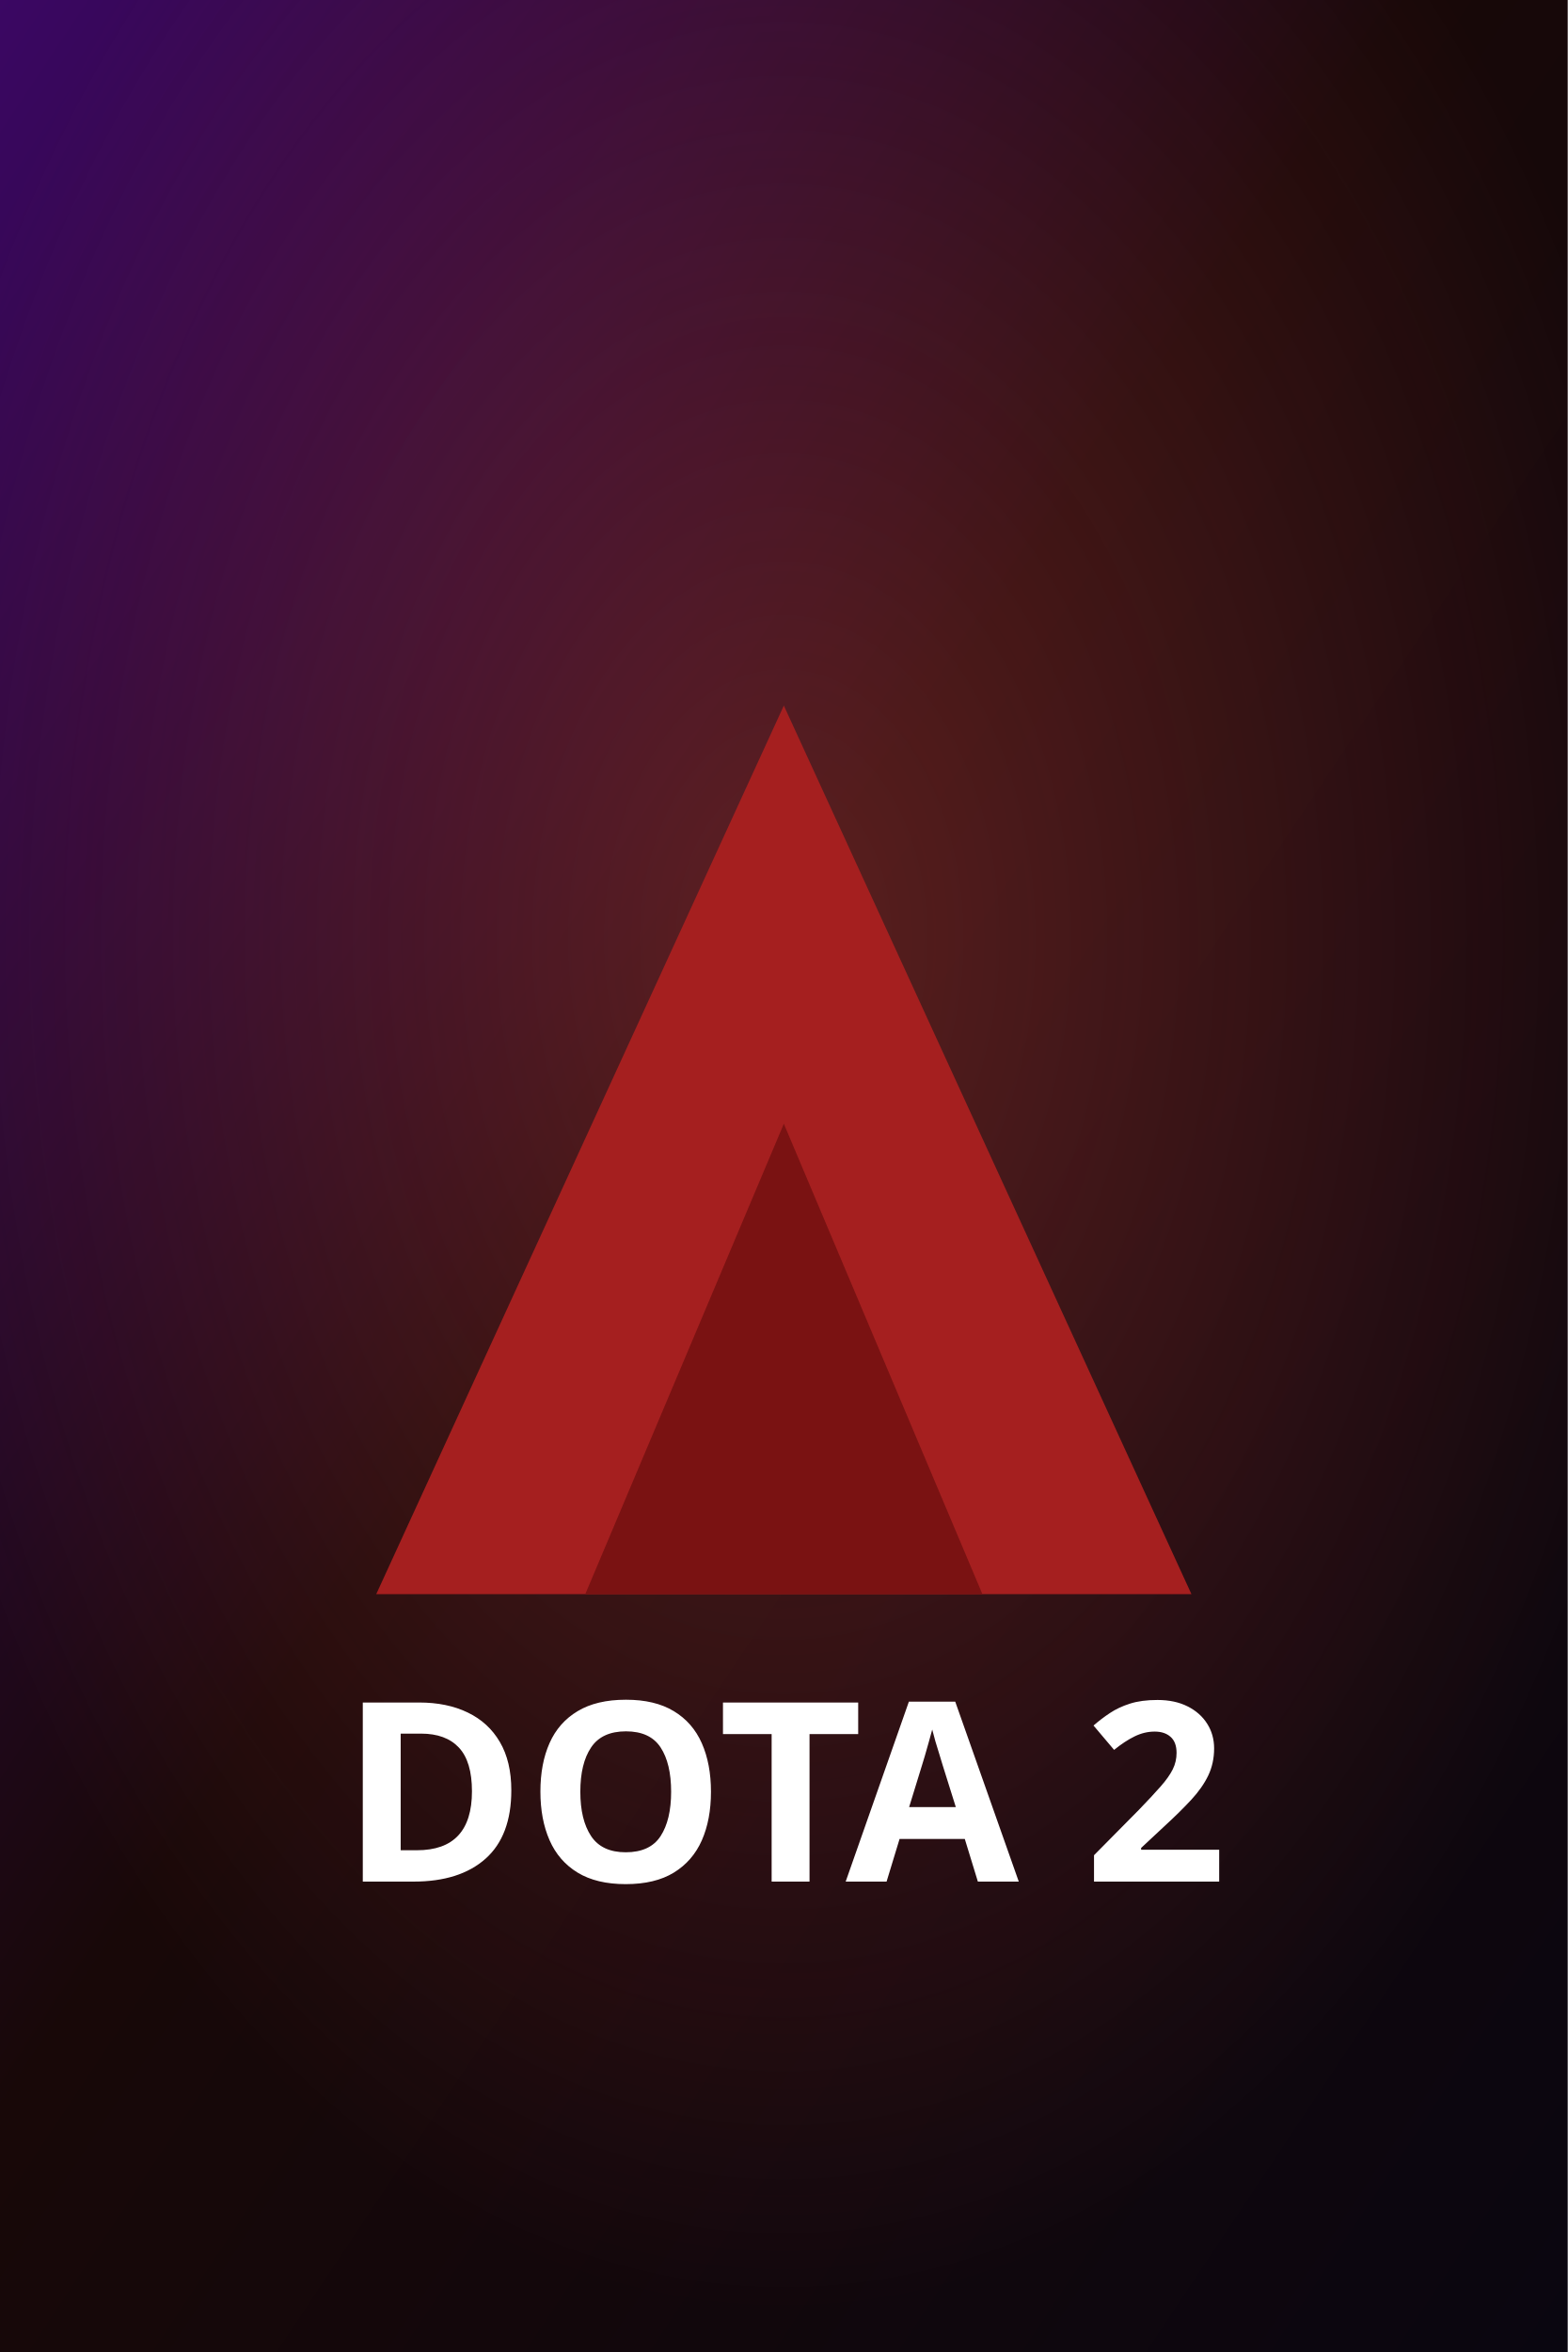
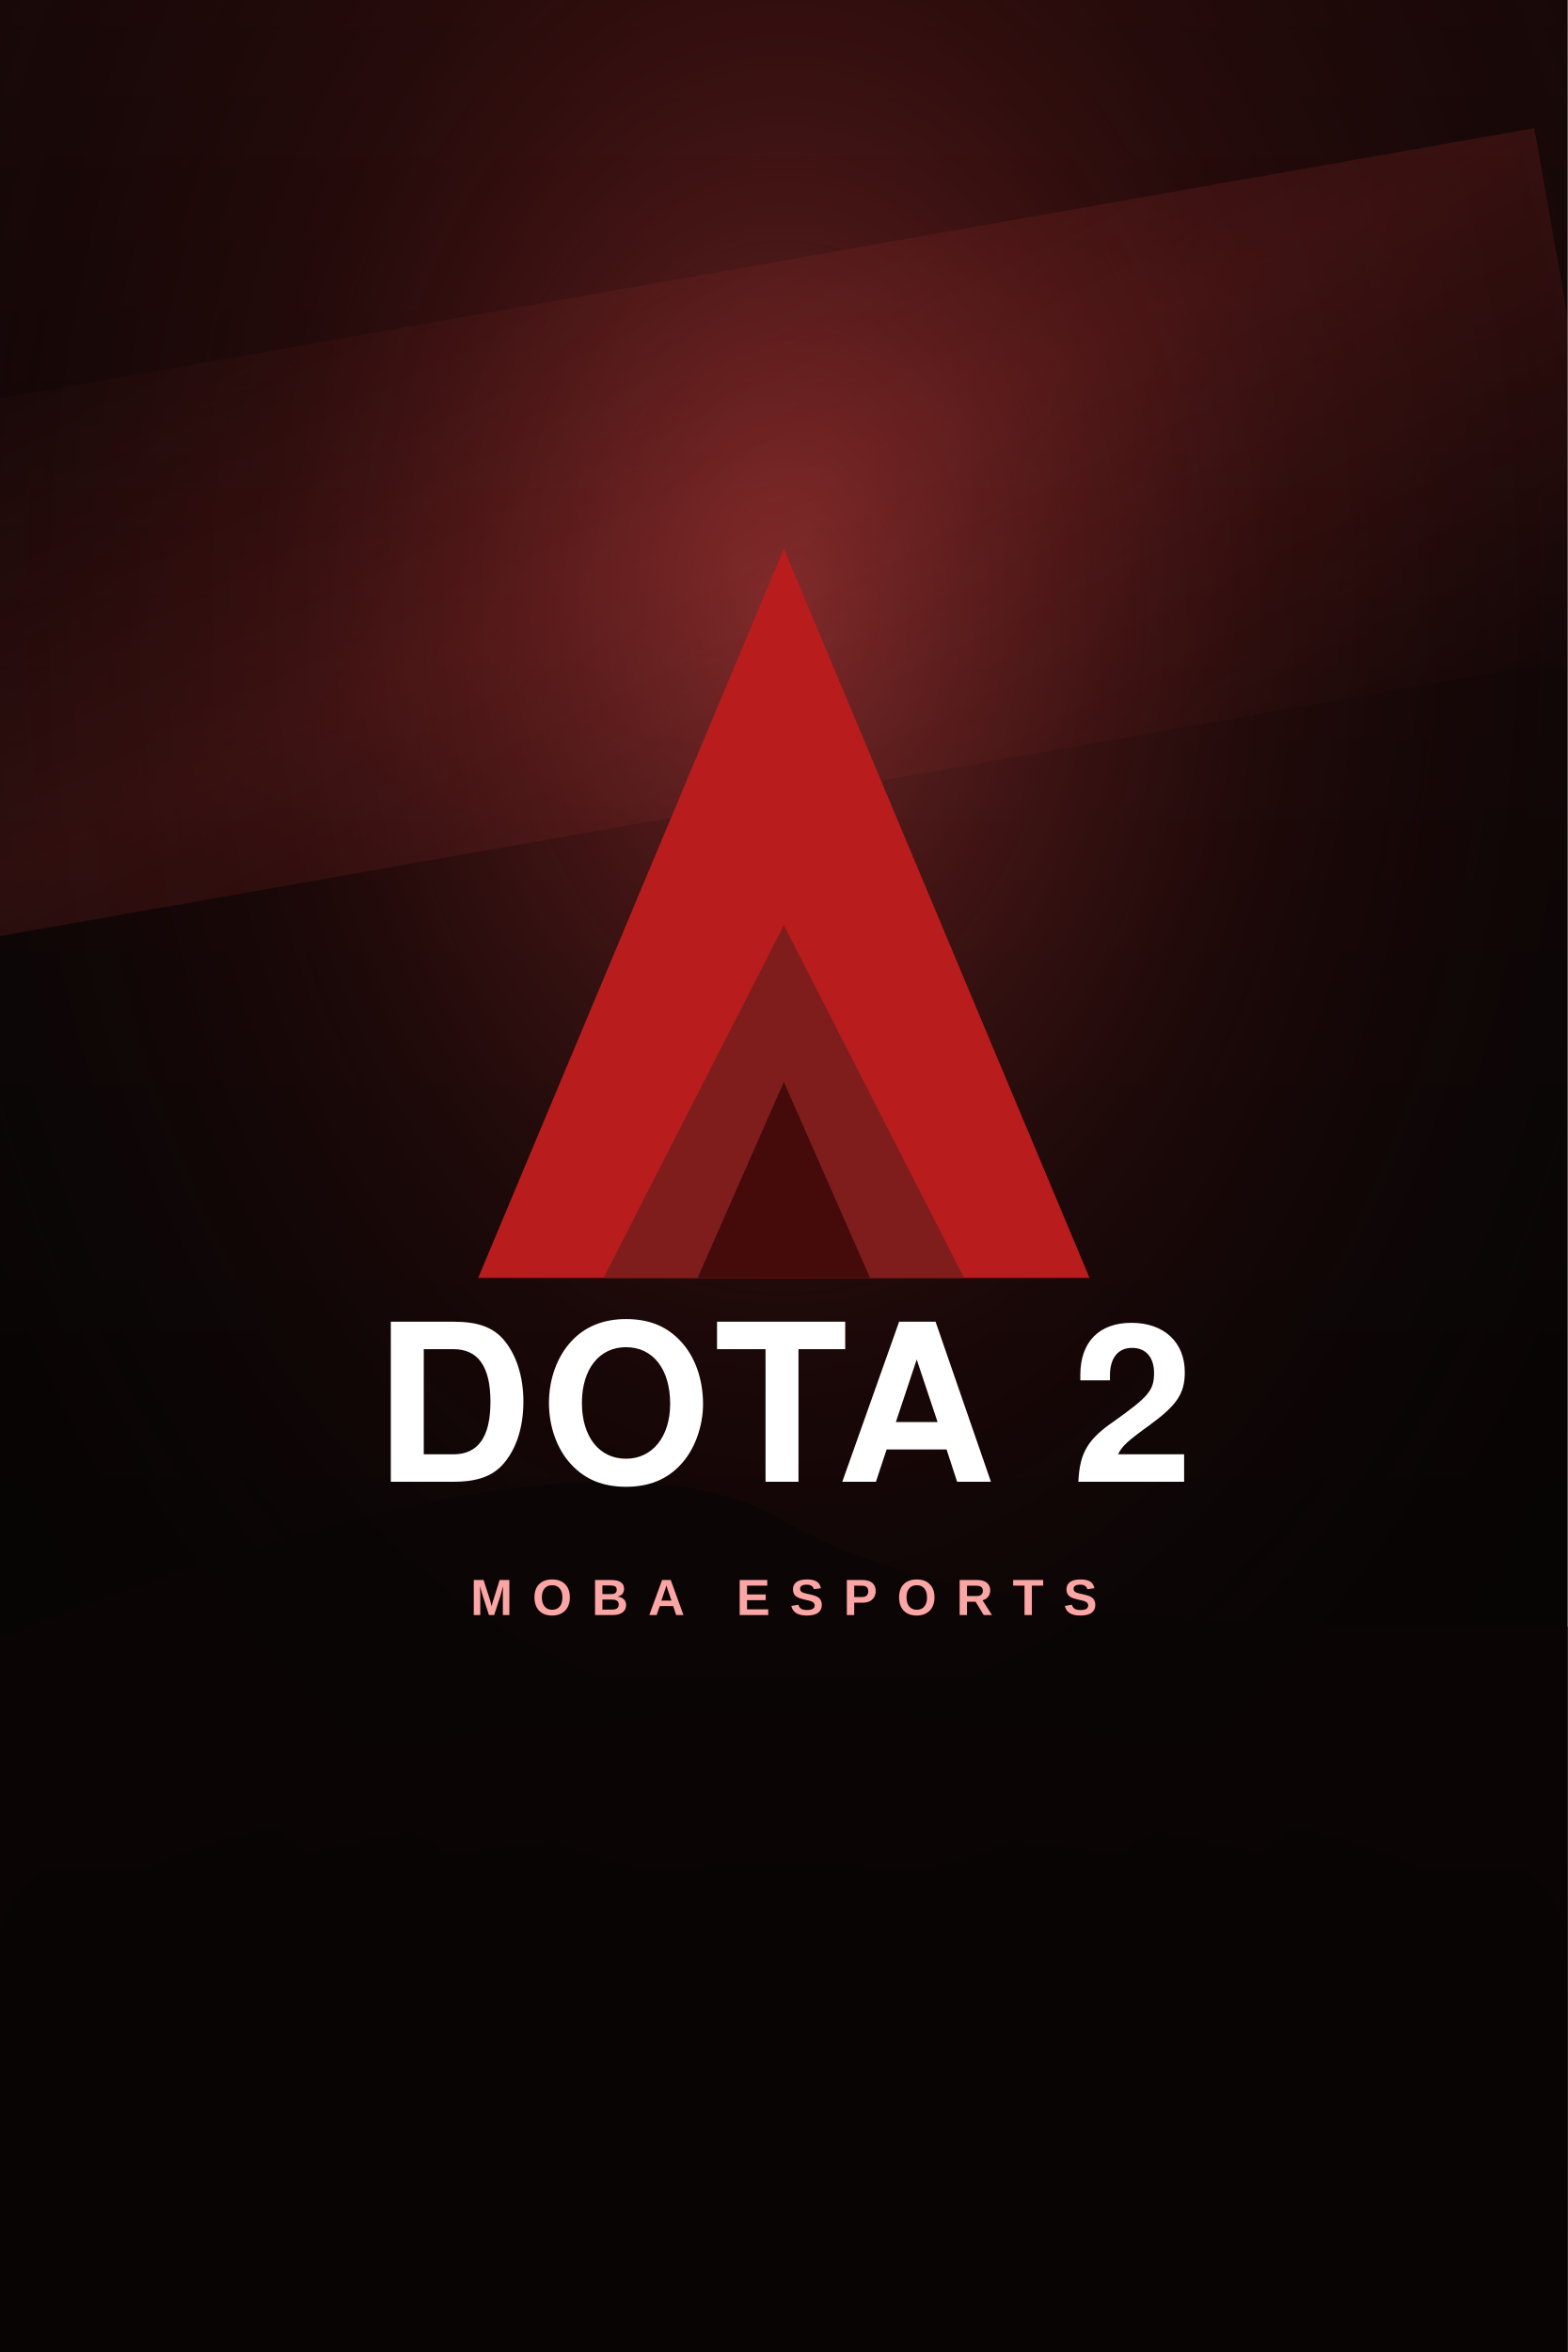
- <svg xmlns="http://www.w3.org/2000/svg" viewBox="0 0 300 450" role="img" aria-label="Dota 2">
+ <svg xmlns="http://www.w3.org/2000/svg" viewBox="0 0 400 600" role="img" aria-label="Dota 2">
  <defs>
-     <linearGradient id="bg" x1="0%" y1="0%" x2="100%" y2="100%">
-       <stop offset="0%" stop-color="#3b0764" />
-       <stop offset="45%" stop-color="#180808" />
-       <stop offset="100%" stop-color="#0a0610" />
+     <linearGradient id="dota-sky" x1="0%" y1="0%" x2="0%" y2="100%">
+       <stop offset="0%" stop-color="#180808" />
+       <stop offset="42%" stop-color="#0a0505" />
+       <stop offset="100%" stop-color="#030303" />
    </linearGradient>
-     <radialGradient id="glow" cx="50%" cy="40%" r="58%">
-       <stop offset="0%" stop-color="#e04b4b" stop-opacity="0.34" />
-       <stop offset="100%" stop-color="#e04b4b" stop-opacity="0" />
+     <radialGradient id="dota-glow" cx="50%" cy="26%" r="66%">
+       <stop offset="0%" stop-color="#e04b4b" stop-opacity="0.48" />
+       <stop offset="48%" stop-color="#7f1d1d" stop-opacity="0.16" />
+       <stop offset="100%" stop-color="#000000" stop-opacity="0" />
    </radialGradient>
+     <linearGradient id="dota-beam" x1="0%" y1="0%" x2="100%" y2="100%">
+       <stop offset="0%" stop-color="#ef4444" stop-opacity="0" />
+       <stop offset="50%" stop-color="#ef4444" stop-opacity="0.14" />
+       <stop offset="100%" stop-color="#ef4444" stop-opacity="0" />
+     </linearGradient>
+     <filter id="dota-blur" x="-20%" y="-20%" width="140%" height="140%">
+       <feGaussianBlur stdDeviation="17" />
+     </filter>
  </defs>
-   <rect width="300" height="450" fill="url(#bg)" />
-   <rect width="300" height="450" fill="url(#glow)" />
-   <path d="M72 305 L150 135 L228 305 Z" fill="#a51f1f" />
-   <path d="M112 305 L150 215 L188 305 Z" fill="#7a1212" />
-   <text x="150" y="360" text-anchor="middle" fill="#ffffff" font-family="Arial Black, sans-serif" font-size="48" font-weight="900">DOTA 2</text>
+   <rect width="400" height="600" fill="url(#dota-sky)" />
+   <rect width="400" height="600" fill="url(#dota-glow)" />
+   <rect x="-35" y="70" width="470" height="135" fill="url(#dota-beam)" transform="rotate(-10 200 300)" />
+   <ellipse cx="200" cy="528" rx="218" ry="76" fill="#000" opacity="0.54" filter="url(#dota-blur)" />
+   <path d="M0 418 Q150 358 200 388 T400 415 V600 H0 Z" fill="#0a0404" opacity="0.88" />
+   <g transform="translate(200 228)">
+     <path d="M-78 98 L0 -88 L78 98 Z" fill="#b91c1c" />
+     <path d="M-46 98 L0 8 L46 98 Z" fill="#7f1d1d" />
+     <path d="M-22 98 L0 48 L22 98 Z" fill="#450a0a" />
+   </g>
+   <text x="200" y="378" text-anchor="middle" fill="#ffffff" font-family="Arial Black, Helvetica, sans-serif" font-size="56" font-weight="900" letter-spacing="2">DOTA 2</text>
+   <text x="200" y="412" text-anchor="middle" fill="#fca5a5" font-family="Arial, Helvetica, sans-serif" font-size="13" font-weight="600" letter-spacing="5">MOBA ESPORTS</text>
</svg>
